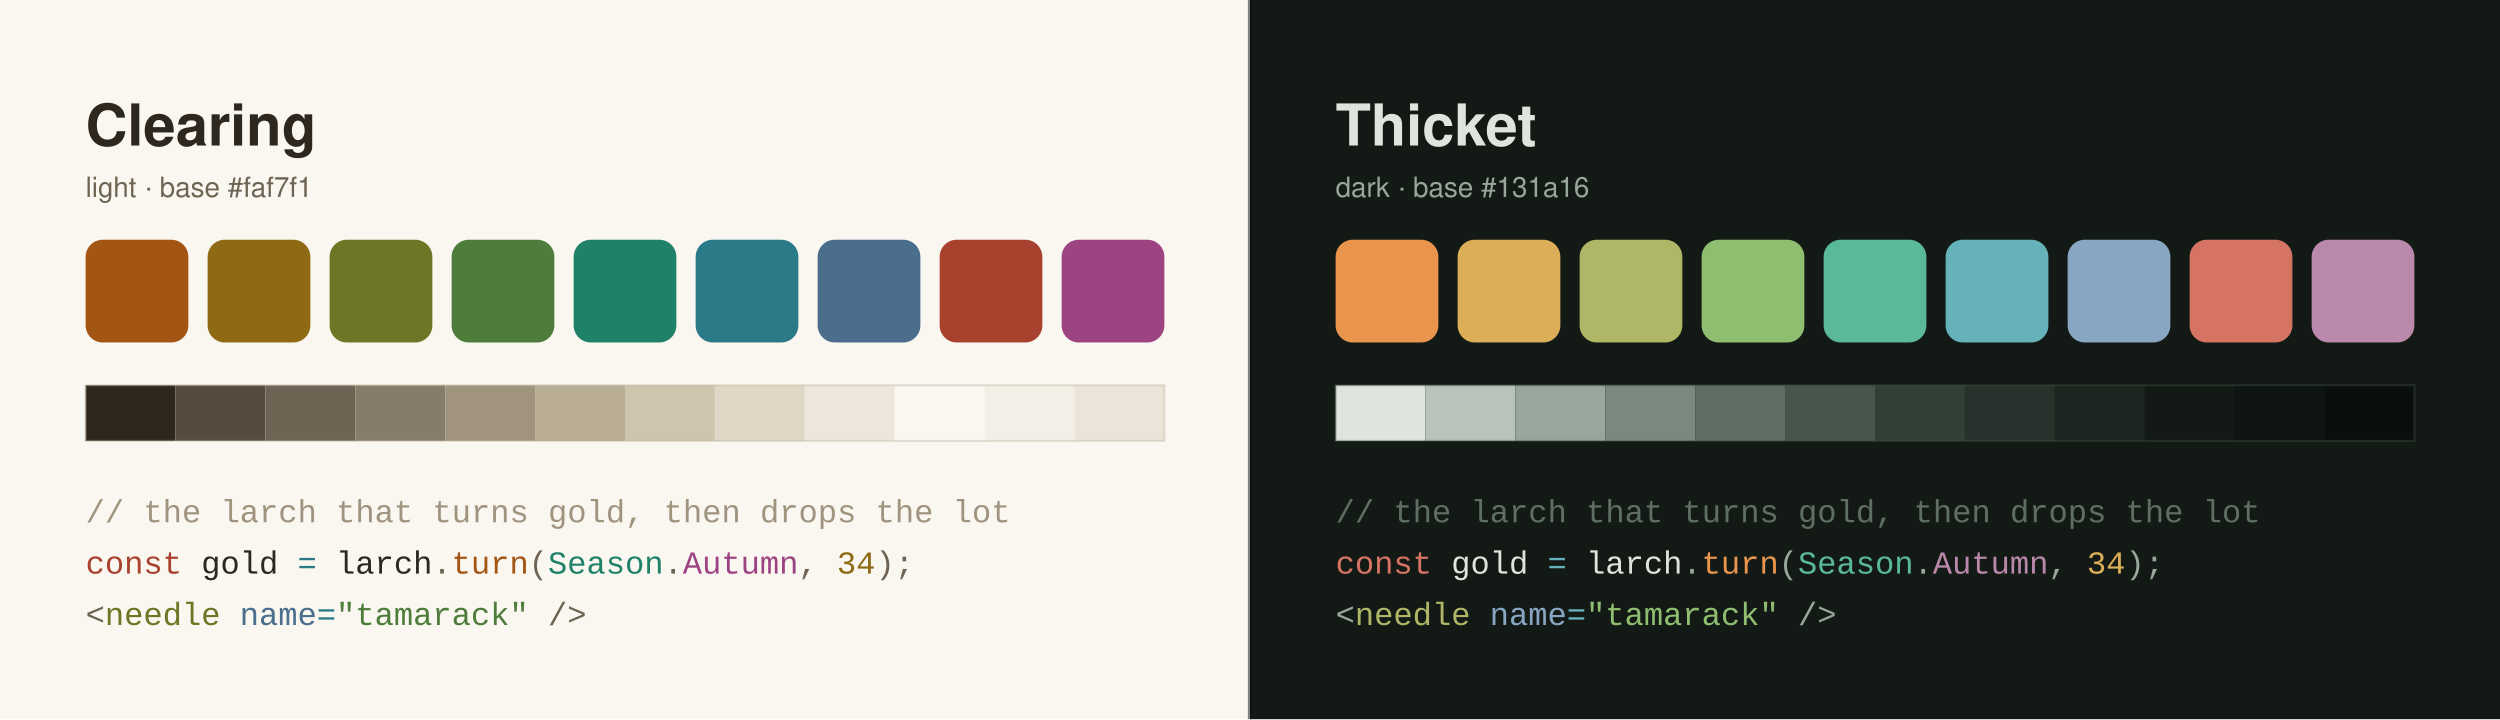
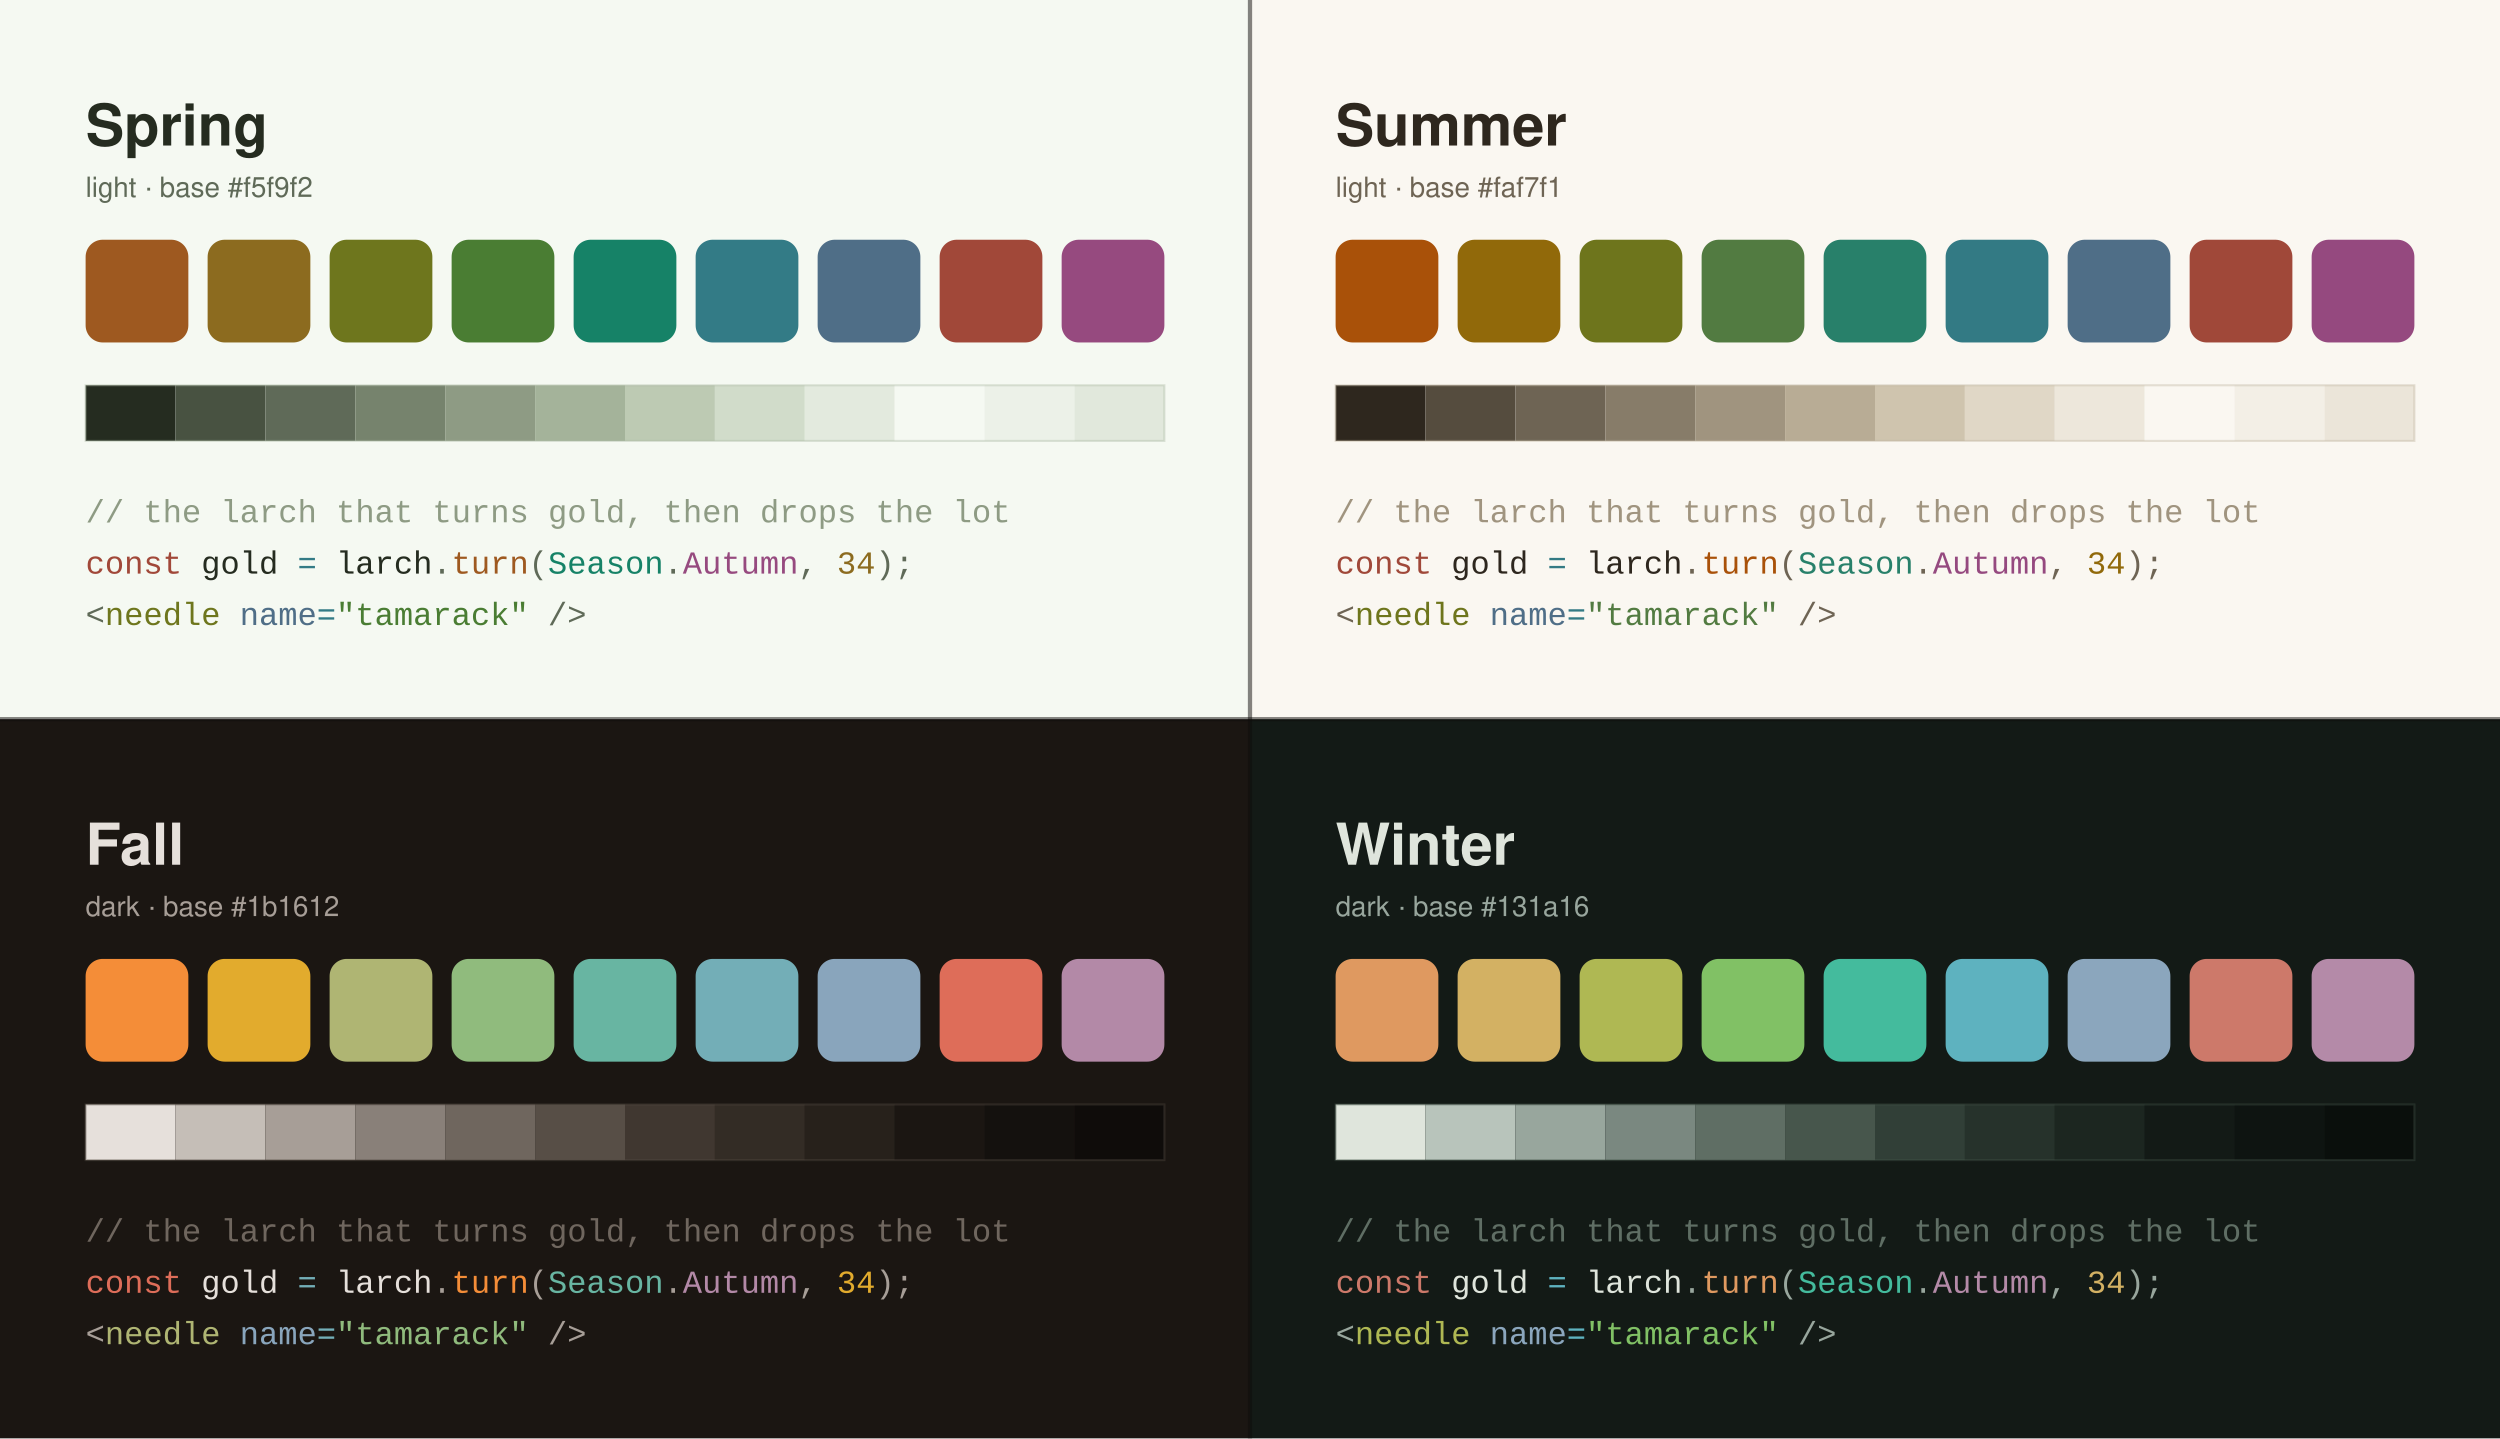
- <svg xmlns="http://www.w3.org/2000/svg" width="1168" height="336" viewBox="0 0 1168 336" role="img" aria-label="Tamarack — Clearing and Thicket side by side">
-   <rect x="0" y="0" width="584" height="336" fill="#FAF7F1" />
-   <text x="40" y="68" font-family="ui-sans-serif, -apple-system, BlinkMacSystemFont, &quot;Segoe UI&quot;, Helvetica, Arial, sans-serif" font-size="27" fill="#2E271E" font-weight="600">Clearing</text>
-   <text x="40" y="92" font-family="ui-sans-serif, -apple-system, BlinkMacSystemFont, &quot;Segoe UI&quot;, Helvetica, Arial, sans-serif" font-size="13" fill="#6E6454">light · base #faf7f1</text>
-   <rect x="40" y="112" width="48" height="48" rx="8" fill="#A35514" />
-   <rect x="97" y="112" width="48" height="48" rx="8" fill="#8F6A14" />
-   <rect x="154" y="112" width="48" height="48" rx="8" fill="#6E7524" />
-   <rect x="211" y="112" width="48" height="48" rx="8" fill="#4E7C3A" />
-   <rect x="268" y="112" width="48" height="48" rx="8" fill="#1F8168" />
-   <rect x="325" y="112" width="48" height="48" rx="8" fill="#2A7B87" />
-   <rect x="382" y="112" width="48" height="48" rx="8" fill="#4A6E8C" />
-   <rect x="439" y="112" width="48" height="48" rx="8" fill="#A8422F" />
-   <rect x="496" y="112" width="48" height="48" rx="8" fill="#9D4382" />
-   <rect x="40" y="180" width="42" height="26" fill="#2E271E" />
-   <rect x="82" y="180" width="42" height="26" fill="#554C3E" />
-   <rect x="124" y="180" width="42" height="26" fill="#6E6454" />
-   <rect x="166" y="180" width="42" height="26" fill="#877C69" />
-   <rect x="208" y="180" width="42" height="26" fill="#A0947F" />
-   <rect x="250" y="180" width="42" height="26" fill="#B8AC95" />
-   <rect x="292" y="180" width="42" height="26" fill="#CFC4AE" />
-   <rect x="334" y="180" width="42" height="26" fill="#E0D7C6" />
-   <rect x="376" y="180" width="42" height="26" fill="#EDE7DB" />
-   <rect x="418" y="180" width="42" height="26" fill="#FAF7F1" />
-   <rect x="460" y="180" width="42" height="26" fill="#F3EFE6" />
-   <rect x="502" y="180" width="42" height="26" fill="#EBE5D9" />
-   <rect x="40" y="180" width="504" height="26" fill="none" stroke="#B8AC95" stroke-opacity="0.35" />
-   <text x="40" y="244" font-family="ui-monospace, SFMono-Regular, &quot;SF Mono&quot;, Menlo, Consolas, &quot;Liberation Mono&quot;, monospace" font-size="15" fill="#A0947F" textLength="432" lengthAdjust="spacing">// the larch that turns gold, then drops the lot</text>
-   <text x="40" y="268" font-family="ui-monospace, SFMono-Regular, &quot;SF Mono&quot;, Menlo, Consolas, &quot;Liberation Mono&quot;, monospace" font-size="15" fill="#A8422F" textLength="45" lengthAdjust="spacing">const</text>
-   <text x="94" y="268" font-family="ui-monospace, SFMono-Regular, &quot;SF Mono&quot;, Menlo, Consolas, &quot;Liberation Mono&quot;, monospace" font-size="15" fill="#2E271E" textLength="36" lengthAdjust="spacing">gold</text>
-   <text x="139" y="268" font-family="ui-monospace, SFMono-Regular, &quot;SF Mono&quot;, Menlo, Consolas, &quot;Liberation Mono&quot;, monospace" font-size="15" fill="#2A7B87" textLength="9" lengthAdjust="spacing">=</text>
-   <text x="157" y="268" font-family="ui-monospace, SFMono-Regular, &quot;SF Mono&quot;, Menlo, Consolas, &quot;Liberation Mono&quot;, monospace" font-size="15" fill="#2E271E" textLength="45" lengthAdjust="spacing">larch</text>
-   <text x="202" y="268" font-family="ui-monospace, SFMono-Regular, &quot;SF Mono&quot;, Menlo, Consolas, &quot;Liberation Mono&quot;, monospace" font-size="15" fill="#6E6454" textLength="9" lengthAdjust="spacing">.</text>
-   <text x="211" y="268" font-family="ui-monospace, SFMono-Regular, &quot;SF Mono&quot;, Menlo, Consolas, &quot;Liberation Mono&quot;, monospace" font-size="15" fill="#A35514" textLength="36" lengthAdjust="spacing">turn</text>
-   <text x="247" y="268" font-family="ui-monospace, SFMono-Regular, &quot;SF Mono&quot;, Menlo, Consolas, &quot;Liberation Mono&quot;, monospace" font-size="15" fill="#6E6454" textLength="9" lengthAdjust="spacing">(</text>
-   <text x="256" y="268" font-family="ui-monospace, SFMono-Regular, &quot;SF Mono&quot;, Menlo, Consolas, &quot;Liberation Mono&quot;, monospace" font-size="15" fill="#1F8168" textLength="54" lengthAdjust="spacing">Season</text>
-   <text x="310" y="268" font-family="ui-monospace, SFMono-Regular, &quot;SF Mono&quot;, Menlo, Consolas, &quot;Liberation Mono&quot;, monospace" font-size="15" fill="#6E6454" textLength="9" lengthAdjust="spacing">.</text>
-   <text x="319" y="268" font-family="ui-monospace, SFMono-Regular, &quot;SF Mono&quot;, Menlo, Consolas, &quot;Liberation Mono&quot;, monospace" font-size="15" fill="#9D4382" textLength="54" lengthAdjust="spacing">Autumn</text>
-   <text x="373" y="268" font-family="ui-monospace, SFMono-Regular, &quot;SF Mono&quot;, Menlo, Consolas, &quot;Liberation Mono&quot;, monospace" font-size="15" fill="#6E6454" textLength="9" lengthAdjust="spacing">,</text>
-   <text x="391" y="268" font-family="ui-monospace, SFMono-Regular, &quot;SF Mono&quot;, Menlo, Consolas, &quot;Liberation Mono&quot;, monospace" font-size="15" fill="#8F6A14" textLength="18" lengthAdjust="spacing">34</text>
-   <text x="409" y="268" font-family="ui-monospace, SFMono-Regular, &quot;SF Mono&quot;, Menlo, Consolas, &quot;Liberation Mono&quot;, monospace" font-size="15" fill="#6E6454" textLength="18" lengthAdjust="spacing">);</text>
-   <text x="40" y="292" font-family="ui-monospace, SFMono-Regular, &quot;SF Mono&quot;, Menlo, Consolas, &quot;Liberation Mono&quot;, monospace" font-size="15" fill="#6E6454" textLength="9" lengthAdjust="spacing">&lt;</text>
-   <text x="49" y="292" font-family="ui-monospace, SFMono-Regular, &quot;SF Mono&quot;, Menlo, Consolas, &quot;Liberation Mono&quot;, monospace" font-size="15" fill="#6E7524" textLength="54" lengthAdjust="spacing">needle</text>
-   <text x="112" y="292" font-family="ui-monospace, SFMono-Regular, &quot;SF Mono&quot;, Menlo, Consolas, &quot;Liberation Mono&quot;, monospace" font-size="15" fill="#4A6E8C" textLength="36" lengthAdjust="spacing">name</text>
-   <text x="148" y="292" font-family="ui-monospace, SFMono-Regular, &quot;SF Mono&quot;, Menlo, Consolas, &quot;Liberation Mono&quot;, monospace" font-size="15" fill="#2A7B87" textLength="9" lengthAdjust="spacing">=</text>
-   <text x="157" y="292" font-family="ui-monospace, SFMono-Regular, &quot;SF Mono&quot;, Menlo, Consolas, &quot;Liberation Mono&quot;, monospace" font-size="15" fill="#4E7C3A" textLength="90" lengthAdjust="spacing">"tamarack"</text>
-   <text x="256" y="292" font-family="ui-monospace, SFMono-Regular, &quot;SF Mono&quot;, Menlo, Consolas, &quot;Liberation Mono&quot;, monospace" font-size="15" fill="#6E6454" textLength="18" lengthAdjust="spacing">/&gt;</text>
-   <rect x="584" y="0" width="584" height="336" fill="#131A16" />
-   <text x="624" y="68" font-family="ui-sans-serif, -apple-system, BlinkMacSystemFont, &quot;Segoe UI&quot;, Helvetica, Arial, sans-serif" font-size="27" fill="#DFE5DC" font-weight="600">Thicket</text>
-   <text x="624" y="92" font-family="ui-sans-serif, -apple-system, BlinkMacSystemFont, &quot;Segoe UI&quot;, Helvetica, Arial, sans-serif" font-size="13" fill="#98A69D">dark · base #131a16</text>
-   <rect x="624" y="112" width="48" height="48" rx="8" fill="#E9954D" />
-   <rect x="681" y="112" width="48" height="48" rx="8" fill="#DCAE57" />
-   <rect x="738" y="112" width="48" height="48" rx="8" fill="#AFB766" />
-   <rect x="795" y="112" width="48" height="48" rx="8" fill="#8FBE71" />
-   <rect x="852" y="112" width="48" height="48" rx="8" fill="#5AB99B" />
-   <rect x="909" y="112" width="48" height="48" rx="8" fill="#66B2BA" />
-   <rect x="966" y="112" width="48" height="48" rx="8" fill="#88A6C2" />
-   <rect x="1023" y="112" width="48" height="48" rx="8" fill="#D67464" />
-   <rect x="1080" y="112" width="48" height="48" rx="8" fill="#B988AA" />
-   <rect x="624" y="180" width="42" height="26" fill="#DFE5DC" />
-   <rect x="666" y="180" width="42" height="26" fill="#B8C4BB" />
-   <rect x="708" y="180" width="42" height="26" fill="#98A69D" />
-   <rect x="750" y="180" width="42" height="26" fill="#7A8880" />
-   <rect x="792" y="180" width="42" height="26" fill="#5F6E64" />
-   <rect x="834" y="180" width="42" height="26" fill="#47564C" />
-   <rect x="876" y="180" width="42" height="26" fill="#313F37" />
-   <rect x="918" y="180" width="42" height="26" fill="#26322B" />
-   <rect x="960" y="180" width="42" height="26" fill="#1C2620" />
-   <rect x="1002" y="180" width="42" height="26" fill="#131A16" />
-   <rect x="1044" y="180" width="42" height="26" fill="#0E1411" />
-   <rect x="1086" y="180" width="42" height="26" fill="#0A0F0C" />
-   <rect x="624" y="180" width="504" height="26" fill="none" stroke="#47564C" stroke-opacity="0.35" />
-   <text x="624" y="244" font-family="ui-monospace, SFMono-Regular, &quot;SF Mono&quot;, Menlo, Consolas, &quot;Liberation Mono&quot;, monospace" font-size="15" fill="#5F6E64" textLength="432" lengthAdjust="spacing">// the larch that turns gold, then drops the lot</text>
-   <text x="624" y="268" font-family="ui-monospace, SFMono-Regular, &quot;SF Mono&quot;, Menlo, Consolas, &quot;Liberation Mono&quot;, monospace" font-size="15" fill="#D67464" textLength="45" lengthAdjust="spacing">const</text>
-   <text x="678" y="268" font-family="ui-monospace, SFMono-Regular, &quot;SF Mono&quot;, Menlo, Consolas, &quot;Liberation Mono&quot;, monospace" font-size="15" fill="#DFE5DC" textLength="36" lengthAdjust="spacing">gold</text>
-   <text x="723" y="268" font-family="ui-monospace, SFMono-Regular, &quot;SF Mono&quot;, Menlo, Consolas, &quot;Liberation Mono&quot;, monospace" font-size="15" fill="#66B2BA" textLength="9" lengthAdjust="spacing">=</text>
-   <text x="741" y="268" font-family="ui-monospace, SFMono-Regular, &quot;SF Mono&quot;, Menlo, Consolas, &quot;Liberation Mono&quot;, monospace" font-size="15" fill="#DFE5DC" textLength="45" lengthAdjust="spacing">larch</text>
-   <text x="786" y="268" font-family="ui-monospace, SFMono-Regular, &quot;SF Mono&quot;, Menlo, Consolas, &quot;Liberation Mono&quot;, monospace" font-size="15" fill="#98A69D" textLength="9" lengthAdjust="spacing">.</text>
-   <text x="795" y="268" font-family="ui-monospace, SFMono-Regular, &quot;SF Mono&quot;, Menlo, Consolas, &quot;Liberation Mono&quot;, monospace" font-size="15" fill="#E9954D" textLength="36" lengthAdjust="spacing">turn</text>
-   <text x="831" y="268" font-family="ui-monospace, SFMono-Regular, &quot;SF Mono&quot;, Menlo, Consolas, &quot;Liberation Mono&quot;, monospace" font-size="15" fill="#98A69D" textLength="9" lengthAdjust="spacing">(</text>
-   <text x="840" y="268" font-family="ui-monospace, SFMono-Regular, &quot;SF Mono&quot;, Menlo, Consolas, &quot;Liberation Mono&quot;, monospace" font-size="15" fill="#5AB99B" textLength="54" lengthAdjust="spacing">Season</text>
-   <text x="894" y="268" font-family="ui-monospace, SFMono-Regular, &quot;SF Mono&quot;, Menlo, Consolas, &quot;Liberation Mono&quot;, monospace" font-size="15" fill="#98A69D" textLength="9" lengthAdjust="spacing">.</text>
-   <text x="903" y="268" font-family="ui-monospace, SFMono-Regular, &quot;SF Mono&quot;, Menlo, Consolas, &quot;Liberation Mono&quot;, monospace" font-size="15" fill="#B988AA" textLength="54" lengthAdjust="spacing">Autumn</text>
-   <text x="957" y="268" font-family="ui-monospace, SFMono-Regular, &quot;SF Mono&quot;, Menlo, Consolas, &quot;Liberation Mono&quot;, monospace" font-size="15" fill="#98A69D" textLength="9" lengthAdjust="spacing">,</text>
-   <text x="975" y="268" font-family="ui-monospace, SFMono-Regular, &quot;SF Mono&quot;, Menlo, Consolas, &quot;Liberation Mono&quot;, monospace" font-size="15" fill="#DCAE57" textLength="18" lengthAdjust="spacing">34</text>
-   <text x="993" y="268" font-family="ui-monospace, SFMono-Regular, &quot;SF Mono&quot;, Menlo, Consolas, &quot;Liberation Mono&quot;, monospace" font-size="15" fill="#98A69D" textLength="18" lengthAdjust="spacing">);</text>
-   <text x="624" y="292" font-family="ui-monospace, SFMono-Regular, &quot;SF Mono&quot;, Menlo, Consolas, &quot;Liberation Mono&quot;, monospace" font-size="15" fill="#98A69D" textLength="9" lengthAdjust="spacing">&lt;</text>
-   <text x="633" y="292" font-family="ui-monospace, SFMono-Regular, &quot;SF Mono&quot;, Menlo, Consolas, &quot;Liberation Mono&quot;, monospace" font-size="15" fill="#AFB766" textLength="54" lengthAdjust="spacing">needle</text>
-   <text x="696" y="292" font-family="ui-monospace, SFMono-Regular, &quot;SF Mono&quot;, Menlo, Consolas, &quot;Liberation Mono&quot;, monospace" font-size="15" fill="#88A6C2" textLength="36" lengthAdjust="spacing">name</text>
-   <text x="732" y="292" font-family="ui-monospace, SFMono-Regular, &quot;SF Mono&quot;, Menlo, Consolas, &quot;Liberation Mono&quot;, monospace" font-size="15" fill="#66B2BA" textLength="9" lengthAdjust="spacing">=</text>
-   <text x="741" y="292" font-family="ui-monospace, SFMono-Regular, &quot;SF Mono&quot;, Menlo, Consolas, &quot;Liberation Mono&quot;, monospace" font-size="15" fill="#8FBE71" textLength="90" lengthAdjust="spacing">"tamarack"</text>
-   <text x="840" y="292" font-family="ui-monospace, SFMono-Regular, &quot;SF Mono&quot;, Menlo, Consolas, &quot;Liberation Mono&quot;, monospace" font-size="15" fill="#98A69D" textLength="18" lengthAdjust="spacing">/&gt;</text>
-   <rect x="583" y="0" width="2" height="336" fill="#0A0F0C" fill-opacity="0.5" />
+ <svg xmlns="http://www.w3.org/2000/svg" width="1168" height="672" viewBox="0 0 1168 672" role="img" aria-label="Tamarack — Spring, Summer, Fall, Winter">
+   <rect x="0" y="0" width="584" height="336" fill="#F5F9F2" />
+   <text x="40" y="68" font-family="ui-sans-serif, -apple-system, BlinkMacSystemFont, &quot;Segoe UI&quot;, Helvetica, Arial, sans-serif" font-size="27" fill="#252C20" font-weight="600">Spring</text>
+   <text x="40" y="92" font-family="ui-sans-serif, -apple-system, BlinkMacSystemFont, &quot;Segoe UI&quot;, Helvetica, Arial, sans-serif" font-size="13" fill="#5F6A58">light · base #f5f9f2</text>
+   <rect x="40" y="112" width="48" height="48" rx="8" fill="#9E5920" />
+   <rect x="97" y="112" width="48" height="48" rx="8" fill="#8C6B1F" />
+   <rect x="154" y="112" width="48" height="48" rx="8" fill="#6E761D" />
+   <rect x="211" y="112" width="48" height="48" rx="8" fill="#4A7D33" />
+   <rect x="268" y="112" width="48" height="48" rx="8" fill="#168267" />
+   <rect x="325" y="112" width="48" height="48" rx="8" fill="#337B86" />
+   <rect x="382" y="112" width="48" height="48" rx="8" fill="#4F6E87" />
+   <rect x="439" y="112" width="48" height="48" rx="8" fill="#A14839" />
+   <rect x="496" y="112" width="48" height="48" rx="8" fill="#964A7F" />
+   <rect x="40" y="180" width="42" height="26" fill="#252C20" />
+   <rect x="82" y="180" width="42" height="26" fill="#485241" />
+   <rect x="124" y="180" width="42" height="26" fill="#5F6A58" />
+   <rect x="166" y="180" width="42" height="26" fill="#76836D" />
+   <rect x="208" y="180" width="42" height="26" fill="#8E9B84" />
+   <rect x="250" y="180" width="42" height="26" fill="#A4B39A" />
+   <rect x="292" y="180" width="42" height="26" fill="#BDCAB3" />
+   <rect x="334" y="180" width="42" height="26" fill="#D1DCCA" />
+   <rect x="376" y="180" width="42" height="26" fill="#E3EADE" />
+   <rect x="418" y="180" width="42" height="26" fill="#F5F9F2" />
+   <rect x="460" y="180" width="42" height="26" fill="#ECF1E8" />
+   <rect x="502" y="180" width="42" height="26" fill="#E1E8DC" />
+   <rect x="40" y="180" width="504" height="26" fill="none" stroke="#A4B39A" stroke-opacity="0.35" />
+   <text x="40" y="244" font-family="ui-monospace, SFMono-Regular, &quot;SF Mono&quot;, Menlo, Consolas, &quot;Liberation Mono&quot;, monospace" font-size="15" fill="#8E9B84" textLength="432" lengthAdjust="spacing">// the larch that turns gold, then drops the lot</text>
+   <text x="40" y="268" font-family="ui-monospace, SFMono-Regular, &quot;SF Mono&quot;, Menlo, Consolas, &quot;Liberation Mono&quot;, monospace" font-size="15" fill="#A14839" textLength="45" lengthAdjust="spacing">const</text>
+   <text x="94" y="268" font-family="ui-monospace, SFMono-Regular, &quot;SF Mono&quot;, Menlo, Consolas, &quot;Liberation Mono&quot;, monospace" font-size="15" fill="#252C20" textLength="36" lengthAdjust="spacing">gold</text>
+   <text x="139" y="268" font-family="ui-monospace, SFMono-Regular, &quot;SF Mono&quot;, Menlo, Consolas, &quot;Liberation Mono&quot;, monospace" font-size="15" fill="#337B86" textLength="9" lengthAdjust="spacing">=</text>
+   <text x="157" y="268" font-family="ui-monospace, SFMono-Regular, &quot;SF Mono&quot;, Menlo, Consolas, &quot;Liberation Mono&quot;, monospace" font-size="15" fill="#252C20" textLength="45" lengthAdjust="spacing">larch</text>
+   <text x="202" y="268" font-family="ui-monospace, SFMono-Regular, &quot;SF Mono&quot;, Menlo, Consolas, &quot;Liberation Mono&quot;, monospace" font-size="15" fill="#5F6A58" textLength="9" lengthAdjust="spacing">.</text>
+   <text x="211" y="268" font-family="ui-monospace, SFMono-Regular, &quot;SF Mono&quot;, Menlo, Consolas, &quot;Liberation Mono&quot;, monospace" font-size="15" fill="#9E5920" textLength="36" lengthAdjust="spacing">turn</text>
+   <text x="247" y="268" font-family="ui-monospace, SFMono-Regular, &quot;SF Mono&quot;, Menlo, Consolas, &quot;Liberation Mono&quot;, monospace" font-size="15" fill="#5F6A58" textLength="9" lengthAdjust="spacing">(</text>
+   <text x="256" y="268" font-family="ui-monospace, SFMono-Regular, &quot;SF Mono&quot;, Menlo, Consolas, &quot;Liberation Mono&quot;, monospace" font-size="15" fill="#168267" textLength="54" lengthAdjust="spacing">Season</text>
+   <text x="310" y="268" font-family="ui-monospace, SFMono-Regular, &quot;SF Mono&quot;, Menlo, Consolas, &quot;Liberation Mono&quot;, monospace" font-size="15" fill="#5F6A58" textLength="9" lengthAdjust="spacing">.</text>
+   <text x="319" y="268" font-family="ui-monospace, SFMono-Regular, &quot;SF Mono&quot;, Menlo, Consolas, &quot;Liberation Mono&quot;, monospace" font-size="15" fill="#964A7F" textLength="54" lengthAdjust="spacing">Autumn</text>
+   <text x="373" y="268" font-family="ui-monospace, SFMono-Regular, &quot;SF Mono&quot;, Menlo, Consolas, &quot;Liberation Mono&quot;, monospace" font-size="15" fill="#5F6A58" textLength="9" lengthAdjust="spacing">,</text>
+   <text x="391" y="268" font-family="ui-monospace, SFMono-Regular, &quot;SF Mono&quot;, Menlo, Consolas, &quot;Liberation Mono&quot;, monospace" font-size="15" fill="#8C6B1F" textLength="18" lengthAdjust="spacing">34</text>
+   <text x="409" y="268" font-family="ui-monospace, SFMono-Regular, &quot;SF Mono&quot;, Menlo, Consolas, &quot;Liberation Mono&quot;, monospace" font-size="15" fill="#5F6A58" textLength="18" lengthAdjust="spacing">);</text>
+   <text x="40" y="292" font-family="ui-monospace, SFMono-Regular, &quot;SF Mono&quot;, Menlo, Consolas, &quot;Liberation Mono&quot;, monospace" font-size="15" fill="#5F6A58" textLength="9" lengthAdjust="spacing">&lt;</text>
+   <text x="49" y="292" font-family="ui-monospace, SFMono-Regular, &quot;SF Mono&quot;, Menlo, Consolas, &quot;Liberation Mono&quot;, monospace" font-size="15" fill="#6E761D" textLength="54" lengthAdjust="spacing">needle</text>
+   <text x="112" y="292" font-family="ui-monospace, SFMono-Regular, &quot;SF Mono&quot;, Menlo, Consolas, &quot;Liberation Mono&quot;, monospace" font-size="15" fill="#4F6E87" textLength="36" lengthAdjust="spacing">name</text>
+   <text x="148" y="292" font-family="ui-monospace, SFMono-Regular, &quot;SF Mono&quot;, Menlo, Consolas, &quot;Liberation Mono&quot;, monospace" font-size="15" fill="#337B86" textLength="9" lengthAdjust="spacing">=</text>
+   <text x="157" y="292" font-family="ui-monospace, SFMono-Regular, &quot;SF Mono&quot;, Menlo, Consolas, &quot;Liberation Mono&quot;, monospace" font-size="15" fill="#4A7D33" textLength="90" lengthAdjust="spacing">"tamarack"</text>
+   <text x="256" y="292" font-family="ui-monospace, SFMono-Regular, &quot;SF Mono&quot;, Menlo, Consolas, &quot;Liberation Mono&quot;, monospace" font-size="15" fill="#5F6A58" textLength="18" lengthAdjust="spacing">/&gt;</text>
+   <rect x="584" y="0" width="584" height="336" fill="#FAF7F1" />
+   <text x="624" y="68" font-family="ui-sans-serif, -apple-system, BlinkMacSystemFont, &quot;Segoe UI&quot;, Helvetica, Arial, sans-serif" font-size="27" fill="#2E271E" font-weight="600">Summer</text>
+   <text x="624" y="92" font-family="ui-sans-serif, -apple-system, BlinkMacSystemFont, &quot;Segoe UI&quot;, Helvetica, Arial, sans-serif" font-size="13" fill="#6E6454">light · base #faf7f1</text>
+   <rect x="624" y="112" width="48" height="48" rx="8" fill="#A95109" />
+   <rect x="681" y="112" width="48" height="48" rx="8" fill="#91690A" />
+   <rect x="738" y="112" width="48" height="48" rx="8" fill="#6E751C" />
+   <rect x="795" y="112" width="48" height="48" rx="8" fill="#527B41" />
+   <rect x="852" y="112" width="48" height="48" rx="8" fill="#28806A" />
+   <rect x="909" y="112" width="48" height="48" rx="8" fill="#337A84" />
+   <rect x="966" y="112" width="48" height="48" rx="8" fill="#4F6E87" />
+   <rect x="1023" y="112" width="48" height="48" rx="8" fill="#A04839" />
+   <rect x="1080" y="112" width="48" height="48" rx="8" fill="#95497F" />
+   <rect x="624" y="180" width="42" height="26" fill="#2E271E" />
+   <rect x="666" y="180" width="42" height="26" fill="#554C3E" />
+   <rect x="708" y="180" width="42" height="26" fill="#6E6454" />
+   <rect x="750" y="180" width="42" height="26" fill="#877C69" />
+   <rect x="792" y="180" width="42" height="26" fill="#A0947F" />
+   <rect x="834" y="180" width="42" height="26" fill="#B8AC95" />
+   <rect x="876" y="180" width="42" height="26" fill="#CFC4AE" />
+   <rect x="918" y="180" width="42" height="26" fill="#E0D7C6" />
+   <rect x="960" y="180" width="42" height="26" fill="#EDE7DB" />
+   <rect x="1002" y="180" width="42" height="26" fill="#FAF7F1" />
+   <rect x="1044" y="180" width="42" height="26" fill="#F3EFE6" />
+   <rect x="1086" y="180" width="42" height="26" fill="#EBE5D9" />
+   <rect x="624" y="180" width="504" height="26" fill="none" stroke="#B8AC95" stroke-opacity="0.35" />
+   <text x="624" y="244" font-family="ui-monospace, SFMono-Regular, &quot;SF Mono&quot;, Menlo, Consolas, &quot;Liberation Mono&quot;, monospace" font-size="15" fill="#A0947F" textLength="432" lengthAdjust="spacing">// the larch that turns gold, then drops the lot</text>
+   <text x="624" y="268" font-family="ui-monospace, SFMono-Regular, &quot;SF Mono&quot;, Menlo, Consolas, &quot;Liberation Mono&quot;, monospace" font-size="15" fill="#A04839" textLength="45" lengthAdjust="spacing">const</text>
+   <text x="678" y="268" font-family="ui-monospace, SFMono-Regular, &quot;SF Mono&quot;, Menlo, Consolas, &quot;Liberation Mono&quot;, monospace" font-size="15" fill="#2E271E" textLength="36" lengthAdjust="spacing">gold</text>
+   <text x="723" y="268" font-family="ui-monospace, SFMono-Regular, &quot;SF Mono&quot;, Menlo, Consolas, &quot;Liberation Mono&quot;, monospace" font-size="15" fill="#337A84" textLength="9" lengthAdjust="spacing">=</text>
+   <text x="741" y="268" font-family="ui-monospace, SFMono-Regular, &quot;SF Mono&quot;, Menlo, Consolas, &quot;Liberation Mono&quot;, monospace" font-size="15" fill="#2E271E" textLength="45" lengthAdjust="spacing">larch</text>
+   <text x="786" y="268" font-family="ui-monospace, SFMono-Regular, &quot;SF Mono&quot;, Menlo, Consolas, &quot;Liberation Mono&quot;, monospace" font-size="15" fill="#6E6454" textLength="9" lengthAdjust="spacing">.</text>
+   <text x="795" y="268" font-family="ui-monospace, SFMono-Regular, &quot;SF Mono&quot;, Menlo, Consolas, &quot;Liberation Mono&quot;, monospace" font-size="15" fill="#A95109" textLength="36" lengthAdjust="spacing">turn</text>
+   <text x="831" y="268" font-family="ui-monospace, SFMono-Regular, &quot;SF Mono&quot;, Menlo, Consolas, &quot;Liberation Mono&quot;, monospace" font-size="15" fill="#6E6454" textLength="9" lengthAdjust="spacing">(</text>
+   <text x="840" y="268" font-family="ui-monospace, SFMono-Regular, &quot;SF Mono&quot;, Menlo, Consolas, &quot;Liberation Mono&quot;, monospace" font-size="15" fill="#28806A" textLength="54" lengthAdjust="spacing">Season</text>
+   <text x="894" y="268" font-family="ui-monospace, SFMono-Regular, &quot;SF Mono&quot;, Menlo, Consolas, &quot;Liberation Mono&quot;, monospace" font-size="15" fill="#6E6454" textLength="9" lengthAdjust="spacing">.</text>
+   <text x="903" y="268" font-family="ui-monospace, SFMono-Regular, &quot;SF Mono&quot;, Menlo, Consolas, &quot;Liberation Mono&quot;, monospace" font-size="15" fill="#95497F" textLength="54" lengthAdjust="spacing">Autumn</text>
+   <text x="957" y="268" font-family="ui-monospace, SFMono-Regular, &quot;SF Mono&quot;, Menlo, Consolas, &quot;Liberation Mono&quot;, monospace" font-size="15" fill="#6E6454" textLength="9" lengthAdjust="spacing">,</text>
+   <text x="975" y="268" font-family="ui-monospace, SFMono-Regular, &quot;SF Mono&quot;, Menlo, Consolas, &quot;Liberation Mono&quot;, monospace" font-size="15" fill="#91690A" textLength="18" lengthAdjust="spacing">34</text>
+   <text x="993" y="268" font-family="ui-monospace, SFMono-Regular, &quot;SF Mono&quot;, Menlo, Consolas, &quot;Liberation Mono&quot;, monospace" font-size="15" fill="#6E6454" textLength="18" lengthAdjust="spacing">);</text>
+   <text x="624" y="292" font-family="ui-monospace, SFMono-Regular, &quot;SF Mono&quot;, Menlo, Consolas, &quot;Liberation Mono&quot;, monospace" font-size="15" fill="#6E6454" textLength="9" lengthAdjust="spacing">&lt;</text>
+   <text x="633" y="292" font-family="ui-monospace, SFMono-Regular, &quot;SF Mono&quot;, Menlo, Consolas, &quot;Liberation Mono&quot;, monospace" font-size="15" fill="#6E751C" textLength="54" lengthAdjust="spacing">needle</text>
+   <text x="696" y="292" font-family="ui-monospace, SFMono-Regular, &quot;SF Mono&quot;, Menlo, Consolas, &quot;Liberation Mono&quot;, monospace" font-size="15" fill="#4F6E87" textLength="36" lengthAdjust="spacing">name</text>
+   <text x="732" y="292" font-family="ui-monospace, SFMono-Regular, &quot;SF Mono&quot;, Menlo, Consolas, &quot;Liberation Mono&quot;, monospace" font-size="15" fill="#337A84" textLength="9" lengthAdjust="spacing">=</text>
+   <text x="741" y="292" font-family="ui-monospace, SFMono-Regular, &quot;SF Mono&quot;, Menlo, Consolas, &quot;Liberation Mono&quot;, monospace" font-size="15" fill="#527B41" textLength="90" lengthAdjust="spacing">"tamarack"</text>
+   <text x="840" y="292" font-family="ui-monospace, SFMono-Regular, &quot;SF Mono&quot;, Menlo, Consolas, &quot;Liberation Mono&quot;, monospace" font-size="15" fill="#6E6454" textLength="18" lengthAdjust="spacing">/&gt;</text>
+   <rect x="0" y="336" width="584" height="336" fill="#1B1612" />
+   <text x="40" y="404" font-family="ui-sans-serif, -apple-system, BlinkMacSystemFont, &quot;Segoe UI&quot;, Helvetica, Arial, sans-serif" font-size="27" fill="#E6E0DB" font-weight="600">Fall</text>
+   <text x="40" y="428" font-family="ui-sans-serif, -apple-system, BlinkMacSystemFont, &quot;Segoe UI&quot;, Helvetica, Arial, sans-serif" font-size="13" fill="#A79E97">dark · base #1b1612</text>
+   <rect x="40" y="448" width="48" height="48" rx="8" fill="#F48D38" />
+   <rect x="97" y="448" width="48" height="48" rx="8" fill="#E2AB2D" />
+   <rect x="154" y="448" width="48" height="48" rx="8" fill="#AFB573" />
+   <rect x="211" y="448" width="48" height="48" rx="8" fill="#90BB7D" />
+   <rect x="268" y="448" width="48" height="48" rx="8" fill="#68B5A2" />
+   <rect x="325" y="448" width="48" height="48" rx="8" fill="#73AEB7" />
+   <rect x="382" y="448" width="48" height="48" rx="8" fill="#89A5BC" />
+   <rect x="439" y="448" width="48" height="48" rx="8" fill="#DE6D59" />
+   <rect x="496" y="448" width="48" height="48" rx="8" fill="#B389A7" />
+   <rect x="40" y="516" width="42" height="26" fill="#E6E0DB" />
+   <rect x="82" y="516" width="42" height="26" fill="#C5BEB7" />
+   <rect x="124" y="516" width="42" height="26" fill="#A79E97" />
+   <rect x="166" y="516" width="42" height="26" fill="#898079" />
+   <rect x="208" y="516" width="42" height="26" fill="#6F665E" />
+   <rect x="250" y="516" width="42" height="26" fill="#574E46" />
+   <rect x="292" y="516" width="42" height="26" fill="#403730" />
+   <rect x="334" y="516" width="42" height="26" fill="#332C25" />
+   <rect x="376" y="516" width="42" height="26" fill="#27211B" />
+   <rect x="418" y="516" width="42" height="26" fill="#1B1612" />
+   <rect x="460" y="516" width="42" height="26" fill="#14110E" />
+   <rect x="502" y="516" width="42" height="26" fill="#0F0C0A" />
+   <rect x="40" y="516" width="504" height="26" fill="none" stroke="#574E46" stroke-opacity="0.35" />
+   <text x="40" y="580" font-family="ui-monospace, SFMono-Regular, &quot;SF Mono&quot;, Menlo, Consolas, &quot;Liberation Mono&quot;, monospace" font-size="15" fill="#6F665E" textLength="432" lengthAdjust="spacing">// the larch that turns gold, then drops the lot</text>
+   <text x="40" y="604" font-family="ui-monospace, SFMono-Regular, &quot;SF Mono&quot;, Menlo, Consolas, &quot;Liberation Mono&quot;, monospace" font-size="15" fill="#DE6D59" textLength="45" lengthAdjust="spacing">const</text>
+   <text x="94" y="604" font-family="ui-monospace, SFMono-Regular, &quot;SF Mono&quot;, Menlo, Consolas, &quot;Liberation Mono&quot;, monospace" font-size="15" fill="#E6E0DB" textLength="36" lengthAdjust="spacing">gold</text>
+   <text x="139" y="604" font-family="ui-monospace, SFMono-Regular, &quot;SF Mono&quot;, Menlo, Consolas, &quot;Liberation Mono&quot;, monospace" font-size="15" fill="#73AEB7" textLength="9" lengthAdjust="spacing">=</text>
+   <text x="157" y="604" font-family="ui-monospace, SFMono-Regular, &quot;SF Mono&quot;, Menlo, Consolas, &quot;Liberation Mono&quot;, monospace" font-size="15" fill="#E6E0DB" textLength="45" lengthAdjust="spacing">larch</text>
+   <text x="202" y="604" font-family="ui-monospace, SFMono-Regular, &quot;SF Mono&quot;, Menlo, Consolas, &quot;Liberation Mono&quot;, monospace" font-size="15" fill="#A79E97" textLength="9" lengthAdjust="spacing">.</text>
+   <text x="211" y="604" font-family="ui-monospace, SFMono-Regular, &quot;SF Mono&quot;, Menlo, Consolas, &quot;Liberation Mono&quot;, monospace" font-size="15" fill="#F48D38" textLength="36" lengthAdjust="spacing">turn</text>
+   <text x="247" y="604" font-family="ui-monospace, SFMono-Regular, &quot;SF Mono&quot;, Menlo, Consolas, &quot;Liberation Mono&quot;, monospace" font-size="15" fill="#A79E97" textLength="9" lengthAdjust="spacing">(</text>
+   <text x="256" y="604" font-family="ui-monospace, SFMono-Regular, &quot;SF Mono&quot;, Menlo, Consolas, &quot;Liberation Mono&quot;, monospace" font-size="15" fill="#68B5A2" textLength="54" lengthAdjust="spacing">Season</text>
+   <text x="310" y="604" font-family="ui-monospace, SFMono-Regular, &quot;SF Mono&quot;, Menlo, Consolas, &quot;Liberation Mono&quot;, monospace" font-size="15" fill="#A79E97" textLength="9" lengthAdjust="spacing">.</text>
+   <text x="319" y="604" font-family="ui-monospace, SFMono-Regular, &quot;SF Mono&quot;, Menlo, Consolas, &quot;Liberation Mono&quot;, monospace" font-size="15" fill="#B389A7" textLength="54" lengthAdjust="spacing">Autumn</text>
+   <text x="373" y="604" font-family="ui-monospace, SFMono-Regular, &quot;SF Mono&quot;, Menlo, Consolas, &quot;Liberation Mono&quot;, monospace" font-size="15" fill="#A79E97" textLength="9" lengthAdjust="spacing">,</text>
+   <text x="391" y="604" font-family="ui-monospace, SFMono-Regular, &quot;SF Mono&quot;, Menlo, Consolas, &quot;Liberation Mono&quot;, monospace" font-size="15" fill="#E2AB2D" textLength="18" lengthAdjust="spacing">34</text>
+   <text x="409" y="604" font-family="ui-monospace, SFMono-Regular, &quot;SF Mono&quot;, Menlo, Consolas, &quot;Liberation Mono&quot;, monospace" font-size="15" fill="#A79E97" textLength="18" lengthAdjust="spacing">);</text>
+   <text x="40" y="628" font-family="ui-monospace, SFMono-Regular, &quot;SF Mono&quot;, Menlo, Consolas, &quot;Liberation Mono&quot;, monospace" font-size="15" fill="#A79E97" textLength="9" lengthAdjust="spacing">&lt;</text>
+   <text x="49" y="628" font-family="ui-monospace, SFMono-Regular, &quot;SF Mono&quot;, Menlo, Consolas, &quot;Liberation Mono&quot;, monospace" font-size="15" fill="#AFB573" textLength="54" lengthAdjust="spacing">needle</text>
+   <text x="112" y="628" font-family="ui-monospace, SFMono-Regular, &quot;SF Mono&quot;, Menlo, Consolas, &quot;Liberation Mono&quot;, monospace" font-size="15" fill="#89A5BC" textLength="36" lengthAdjust="spacing">name</text>
+   <text x="148" y="628" font-family="ui-monospace, SFMono-Regular, &quot;SF Mono&quot;, Menlo, Consolas, &quot;Liberation Mono&quot;, monospace" font-size="15" fill="#73AEB7" textLength="9" lengthAdjust="spacing">=</text>
+   <text x="157" y="628" font-family="ui-monospace, SFMono-Regular, &quot;SF Mono&quot;, Menlo, Consolas, &quot;Liberation Mono&quot;, monospace" font-size="15" fill="#90BB7D" textLength="90" lengthAdjust="spacing">"tamarack"</text>
+   <text x="256" y="628" font-family="ui-monospace, SFMono-Regular, &quot;SF Mono&quot;, Menlo, Consolas, &quot;Liberation Mono&quot;, monospace" font-size="15" fill="#A79E97" textLength="18" lengthAdjust="spacing">/&gt;</text>
+   <rect x="584" y="336" width="584" height="336" fill="#131A16" />
+   <text x="624" y="404" font-family="ui-sans-serif, -apple-system, BlinkMacSystemFont, &quot;Segoe UI&quot;, Helvetica, Arial, sans-serif" font-size="27" fill="#DFE5DC" font-weight="600">Winter</text>
+   <text x="624" y="428" font-family="ui-sans-serif, -apple-system, BlinkMacSystemFont, &quot;Segoe UI&quot;, Helvetica, Arial, sans-serif" font-size="13" fill="#98A69D">dark · base #131a16</text>
+   <rect x="624" y="448" width="48" height="48" rx="8" fill="#DF9960" />
+   <rect x="681" y="448" width="48" height="48" rx="8" fill="#D3B163" />
+   <rect x="738" y="448" width="48" height="48" rx="8" fill="#AFB853" />
+   <rect x="795" y="448" width="48" height="48" rx="8" fill="#81C165" />
+   <rect x="852" y="448" width="48" height="48" rx="8" fill="#44BB9D" />
+   <rect x="909" y="448" width="48" height="48" rx="8" fill="#5EB2BF" />
+   <rect x="966" y="448" width="48" height="48" rx="8" fill="#8BA6BD" />
+   <rect x="1023" y="448" width="48" height="48" rx="8" fill="#CD796A" />
+   <rect x="1080" y="448" width="48" height="48" rx="8" fill="#B48AA8" />
+   <rect x="624" y="516" width="42" height="26" fill="#DFE5DC" />
+   <rect x="666" y="516" width="42" height="26" fill="#B8C4BB" />
+   <rect x="708" y="516" width="42" height="26" fill="#98A69D" />
+   <rect x="750" y="516" width="42" height="26" fill="#7A8880" />
+   <rect x="792" y="516" width="42" height="26" fill="#5F6E64" />
+   <rect x="834" y="516" width="42" height="26" fill="#47564C" />
+   <rect x="876" y="516" width="42" height="26" fill="#313F37" />
+   <rect x="918" y="516" width="42" height="26" fill="#26322B" />
+   <rect x="960" y="516" width="42" height="26" fill="#1C2620" />
+   <rect x="1002" y="516" width="42" height="26" fill="#131A16" />
+   <rect x="1044" y="516" width="42" height="26" fill="#0E1411" />
+   <rect x="1086" y="516" width="42" height="26" fill="#0A0F0C" />
+   <rect x="624" y="516" width="504" height="26" fill="none" stroke="#47564C" stroke-opacity="0.35" />
+   <text x="624" y="580" font-family="ui-monospace, SFMono-Regular, &quot;SF Mono&quot;, Menlo, Consolas, &quot;Liberation Mono&quot;, monospace" font-size="15" fill="#5F6E64" textLength="432" lengthAdjust="spacing">// the larch that turns gold, then drops the lot</text>
+   <text x="624" y="604" font-family="ui-monospace, SFMono-Regular, &quot;SF Mono&quot;, Menlo, Consolas, &quot;Liberation Mono&quot;, monospace" font-size="15" fill="#CD796A" textLength="45" lengthAdjust="spacing">const</text>
+   <text x="678" y="604" font-family="ui-monospace, SFMono-Regular, &quot;SF Mono&quot;, Menlo, Consolas, &quot;Liberation Mono&quot;, monospace" font-size="15" fill="#DFE5DC" textLength="36" lengthAdjust="spacing">gold</text>
+   <text x="723" y="604" font-family="ui-monospace, SFMono-Regular, &quot;SF Mono&quot;, Menlo, Consolas, &quot;Liberation Mono&quot;, monospace" font-size="15" fill="#5EB2BF" textLength="9" lengthAdjust="spacing">=</text>
+   <text x="741" y="604" font-family="ui-monospace, SFMono-Regular, &quot;SF Mono&quot;, Menlo, Consolas, &quot;Liberation Mono&quot;, monospace" font-size="15" fill="#DFE5DC" textLength="45" lengthAdjust="spacing">larch</text>
+   <text x="786" y="604" font-family="ui-monospace, SFMono-Regular, &quot;SF Mono&quot;, Menlo, Consolas, &quot;Liberation Mono&quot;, monospace" font-size="15" fill="#98A69D" textLength="9" lengthAdjust="spacing">.</text>
+   <text x="795" y="604" font-family="ui-monospace, SFMono-Regular, &quot;SF Mono&quot;, Menlo, Consolas, &quot;Liberation Mono&quot;, monospace" font-size="15" fill="#DF9960" textLength="36" lengthAdjust="spacing">turn</text>
+   <text x="831" y="604" font-family="ui-monospace, SFMono-Regular, &quot;SF Mono&quot;, Menlo, Consolas, &quot;Liberation Mono&quot;, monospace" font-size="15" fill="#98A69D" textLength="9" lengthAdjust="spacing">(</text>
+   <text x="840" y="604" font-family="ui-monospace, SFMono-Regular, &quot;SF Mono&quot;, Menlo, Consolas, &quot;Liberation Mono&quot;, monospace" font-size="15" fill="#44BB9D" textLength="54" lengthAdjust="spacing">Season</text>
+   <text x="894" y="604" font-family="ui-monospace, SFMono-Regular, &quot;SF Mono&quot;, Menlo, Consolas, &quot;Liberation Mono&quot;, monospace" font-size="15" fill="#98A69D" textLength="9" lengthAdjust="spacing">.</text>
+   <text x="903" y="604" font-family="ui-monospace, SFMono-Regular, &quot;SF Mono&quot;, Menlo, Consolas, &quot;Liberation Mono&quot;, monospace" font-size="15" fill="#B48AA8" textLength="54" lengthAdjust="spacing">Autumn</text>
+   <text x="957" y="604" font-family="ui-monospace, SFMono-Regular, &quot;SF Mono&quot;, Menlo, Consolas, &quot;Liberation Mono&quot;, monospace" font-size="15" fill="#98A69D" textLength="9" lengthAdjust="spacing">,</text>
+   <text x="975" y="604" font-family="ui-monospace, SFMono-Regular, &quot;SF Mono&quot;, Menlo, Consolas, &quot;Liberation Mono&quot;, monospace" font-size="15" fill="#D3B163" textLength="18" lengthAdjust="spacing">34</text>
+   <text x="993" y="604" font-family="ui-monospace, SFMono-Regular, &quot;SF Mono&quot;, Menlo, Consolas, &quot;Liberation Mono&quot;, monospace" font-size="15" fill="#98A69D" textLength="18" lengthAdjust="spacing">);</text>
+   <text x="624" y="628" font-family="ui-monospace, SFMono-Regular, &quot;SF Mono&quot;, Menlo, Consolas, &quot;Liberation Mono&quot;, monospace" font-size="15" fill="#98A69D" textLength="9" lengthAdjust="spacing">&lt;</text>
+   <text x="633" y="628" font-family="ui-monospace, SFMono-Regular, &quot;SF Mono&quot;, Menlo, Consolas, &quot;Liberation Mono&quot;, monospace" font-size="15" fill="#AFB853" textLength="54" lengthAdjust="spacing">needle</text>
+   <text x="696" y="628" font-family="ui-monospace, SFMono-Regular, &quot;SF Mono&quot;, Menlo, Consolas, &quot;Liberation Mono&quot;, monospace" font-size="15" fill="#8BA6BD" textLength="36" lengthAdjust="spacing">name</text>
+   <text x="732" y="628" font-family="ui-monospace, SFMono-Regular, &quot;SF Mono&quot;, Menlo, Consolas, &quot;Liberation Mono&quot;, monospace" font-size="15" fill="#5EB2BF" textLength="9" lengthAdjust="spacing">=</text>
+   <text x="741" y="628" font-family="ui-monospace, SFMono-Regular, &quot;SF Mono&quot;, Menlo, Consolas, &quot;Liberation Mono&quot;, monospace" font-size="15" fill="#81C165" textLength="90" lengthAdjust="spacing">"tamarack"</text>
+   <text x="840" y="628" font-family="ui-monospace, SFMono-Regular, &quot;SF Mono&quot;, Menlo, Consolas, &quot;Liberation Mono&quot;, monospace" font-size="15" fill="#98A69D" textLength="18" lengthAdjust="spacing">/&gt;</text>
+   <rect x="583" y="0" width="2" height="672" fill="#0F0C0A" fill-opacity="0.5" />
+   <rect x="0" y="335" width="1168" height="2" fill="#0F0C0A" fill-opacity="0.5" />
</svg>
